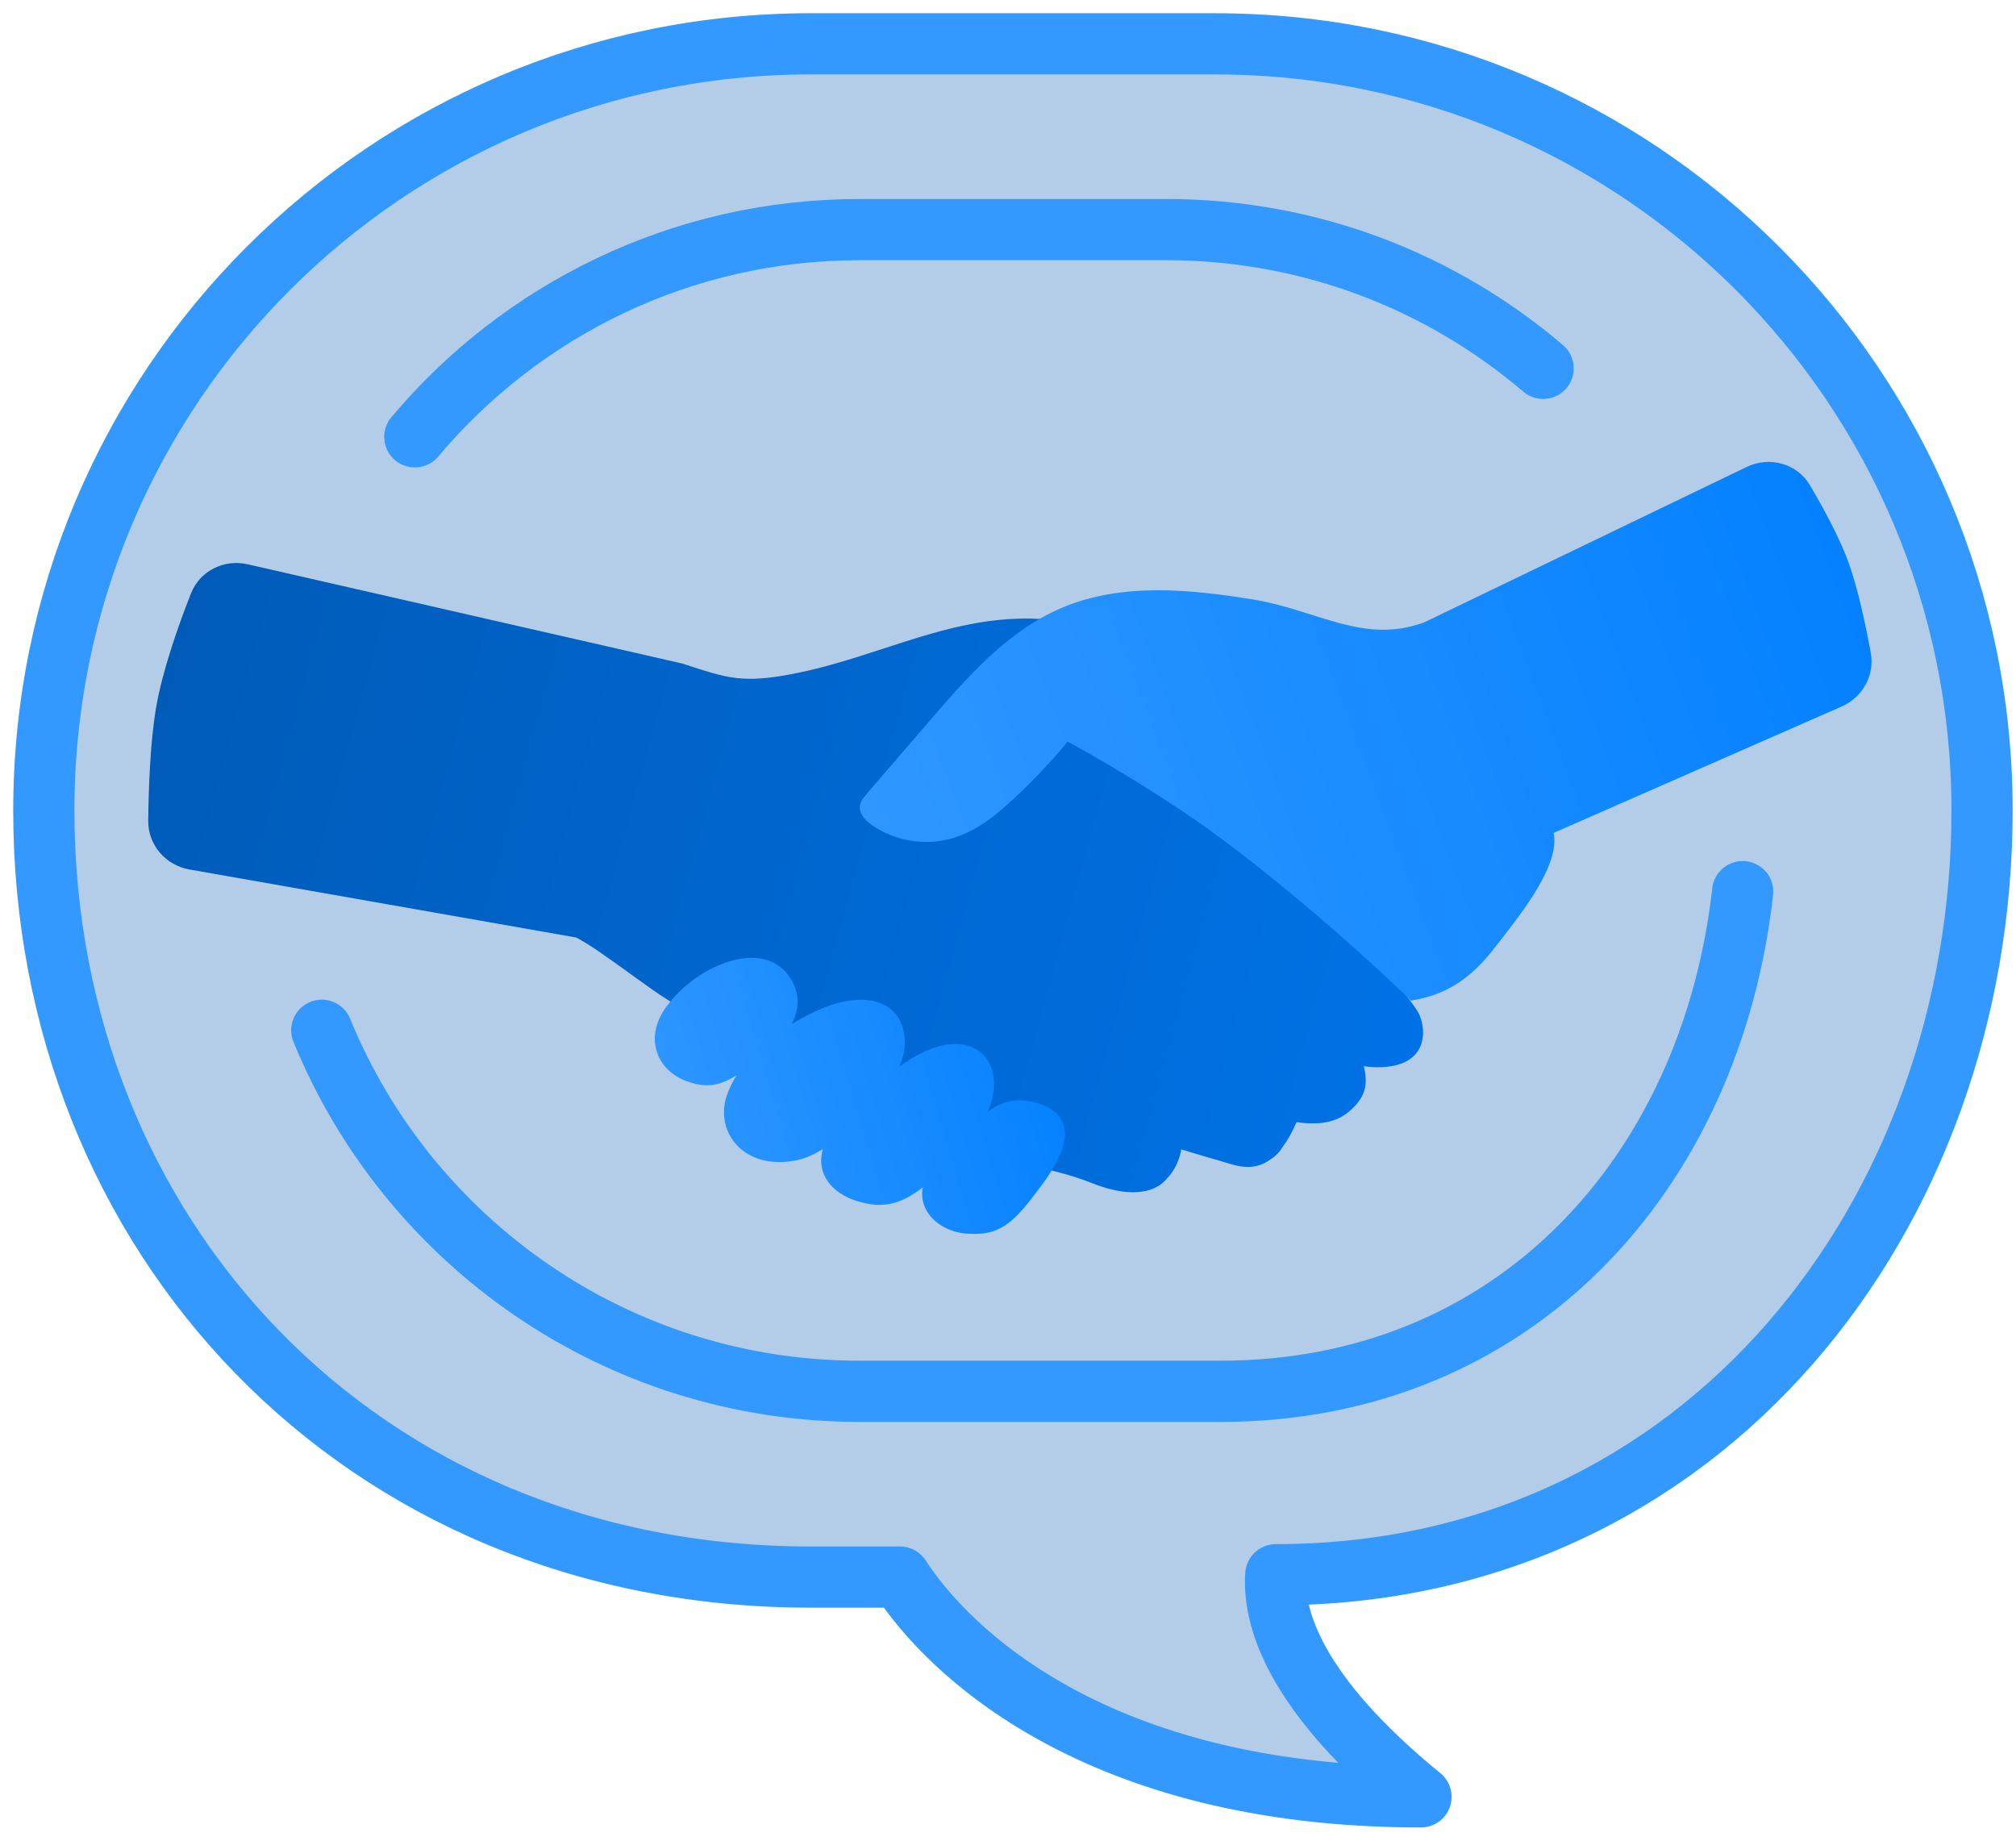
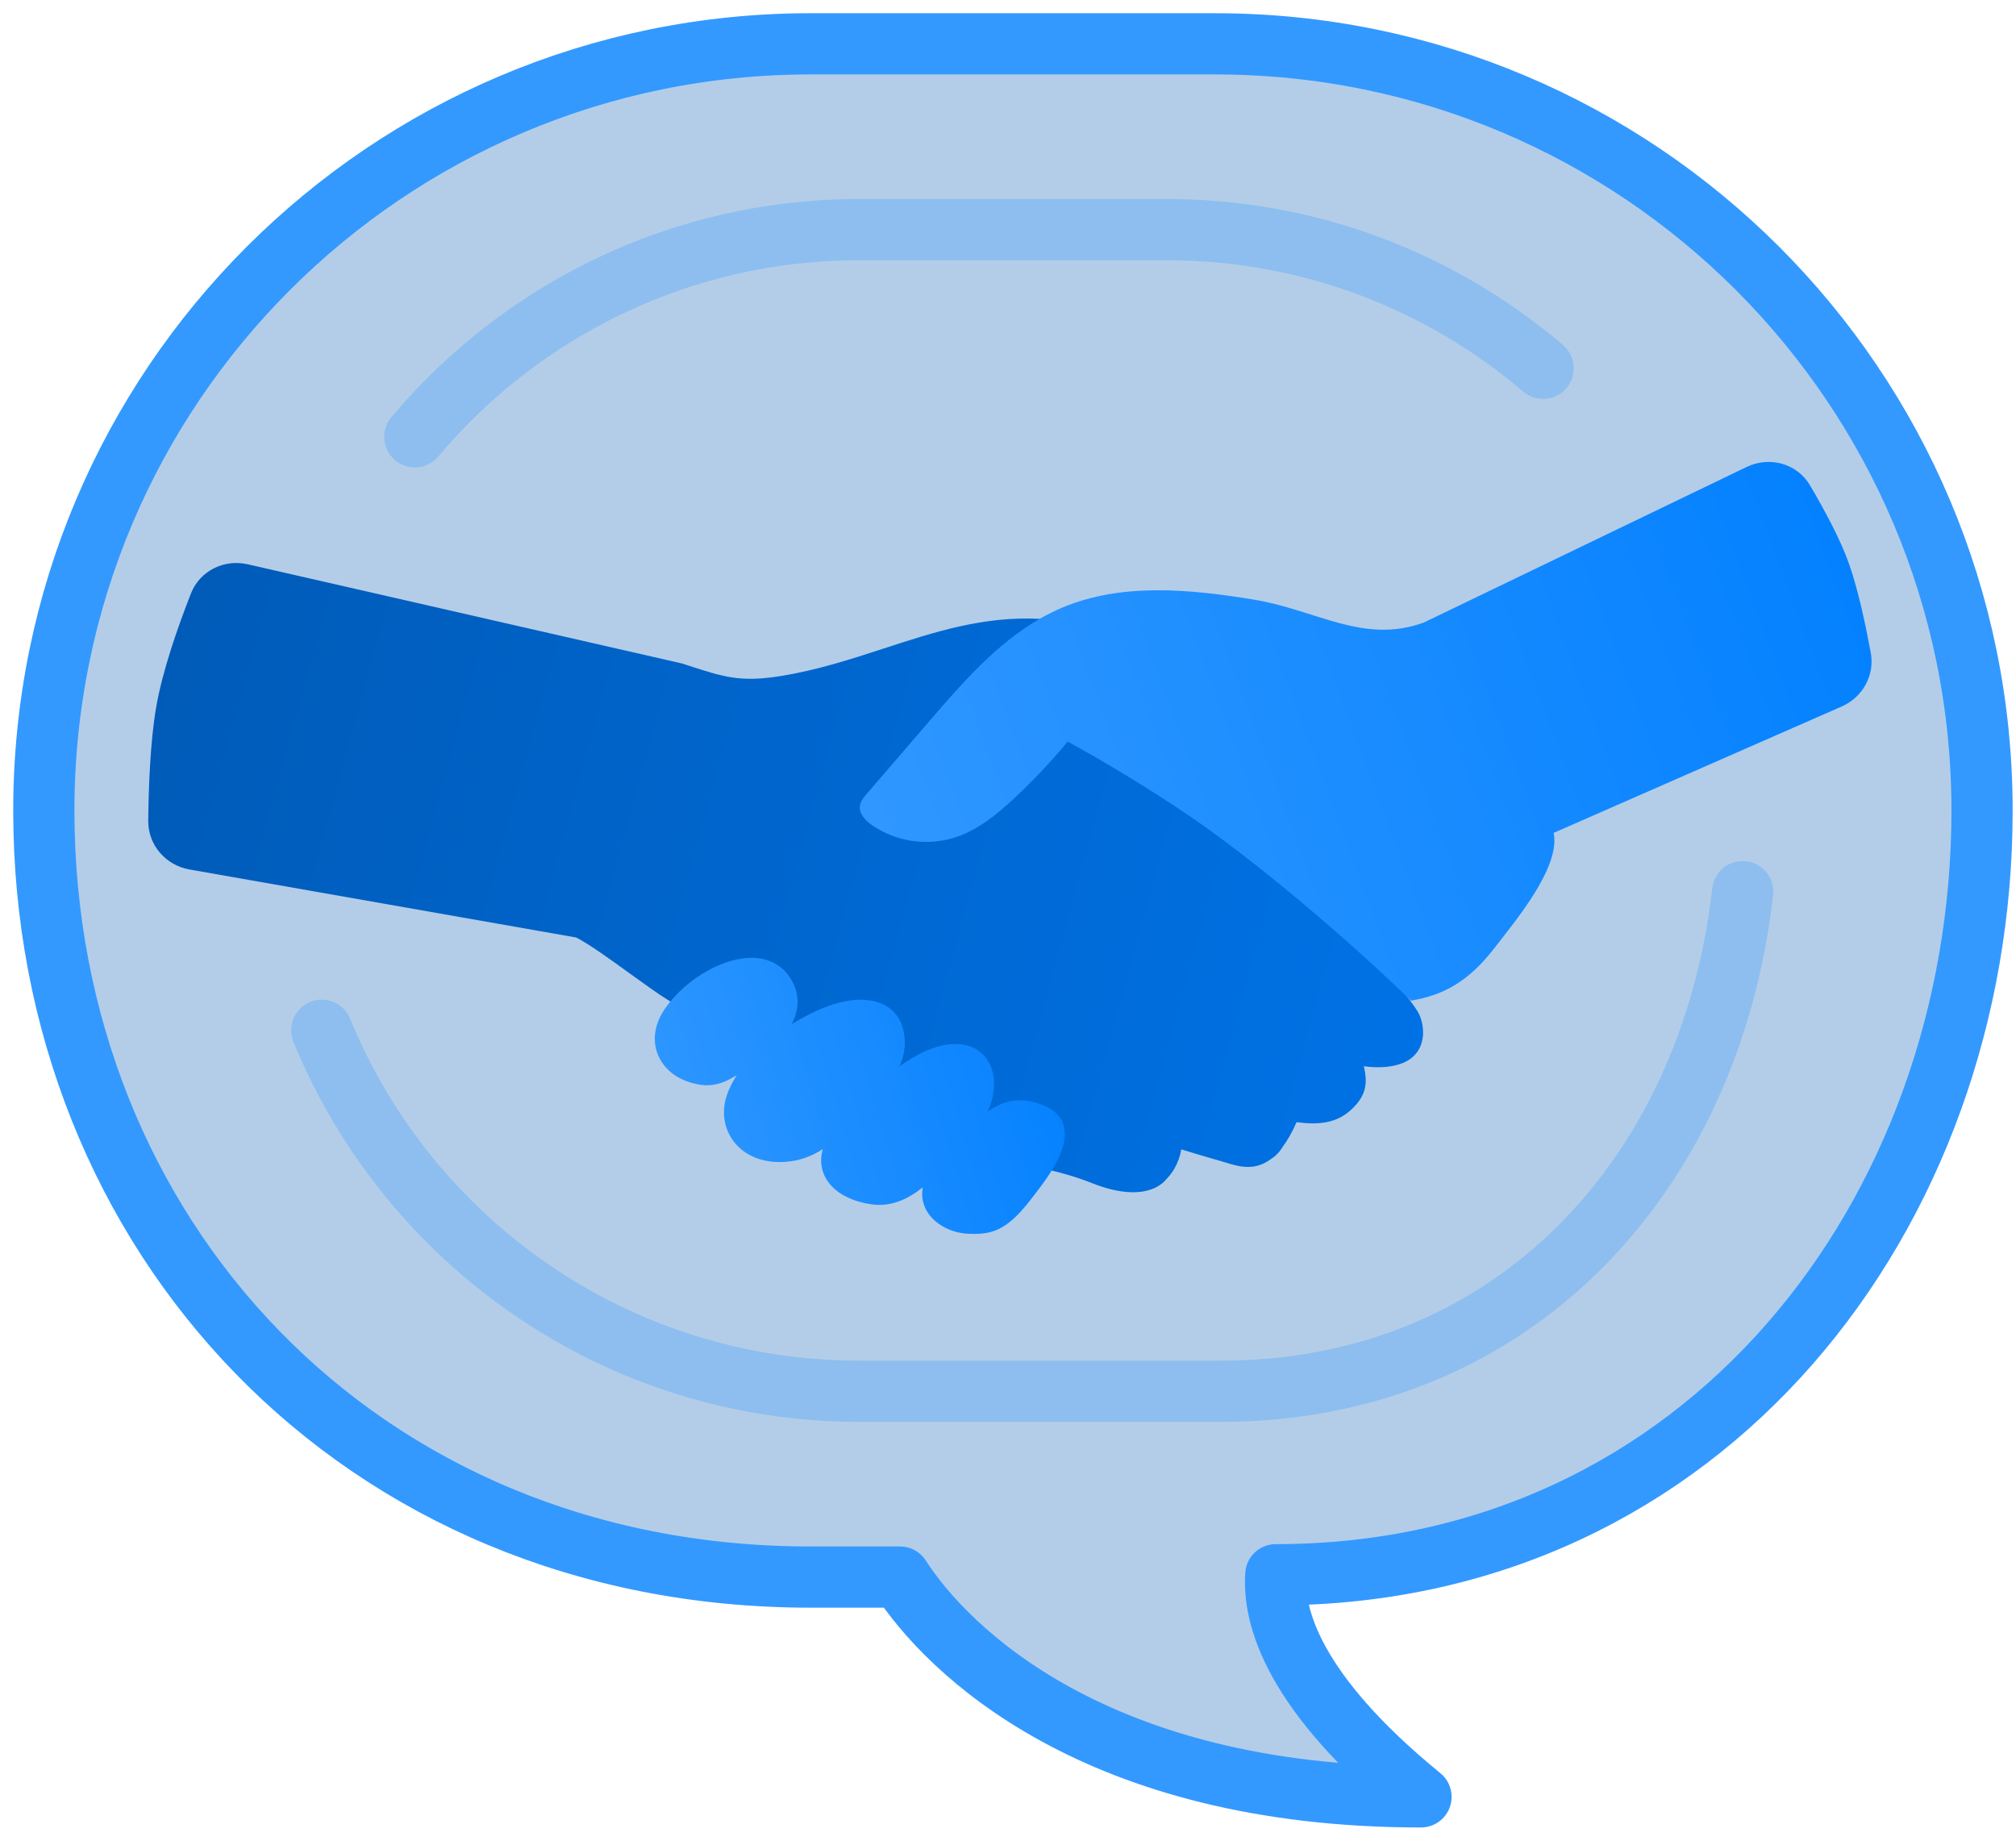
- <svg xmlns="http://www.w3.org/2000/svg" width="92" height="84" viewBox="0 0 92 84" fill="none">
-   <path d="M55.466 2H36.985C17.663 2 2 17.663 2 36.985C2 56.306 16.37 71.97 36.985 71.97H41.073C43.231 75.32 49.999 82 64.847 82C59.013 77.237 58.09 73.785 58.221 71.863C77.809 71.863 90.451 55.38 90.451 36.986C90.451 17.664 74.788 2.001 55.466 2.001V2Z" fill="#0059B3" fill-opacity="0.3" />
-   <path d="M14.684 47.016C18.638 56.681 28.135 63.492 39.225 63.492H55.701C69.083 63.492 78.076 53.575 79.527 40.69" stroke="#3399FF" stroke-width="2.793" stroke-linecap="round" stroke-linejoin="round" />
-   <path d="M18.931 19.935C23.793 14.153 31.079 10.478 39.225 10.478H53.228C59.789 10.478 65.792 12.862 70.42 16.81" stroke="#3399FF" stroke-width="2.793" stroke-linecap="round" stroke-linejoin="round" />
-   <path fill-rule="evenodd" clip-rule="evenodd" d="M61.625 50.672C61.654 50.648 61.683 50.621 61.711 50.593C62.354 49.978 62.417 49.425 62.239 48.654C62.239 48.654 64.786 49.115 64.94 47.233C64.942 47.212 64.942 47.19 64.939 47.168C64.95 46.871 64.885 46.565 64.766 46.292C64.534 45.763 62.447 43.306 62.237 43.102C58.967 39.703 54.661 37.002 54.661 37.002C55.856 36.949 56.931 36.639 58.129 36.294L58.196 36.275C59.66 35.854 61.045 34.947 61.729 33.586L48.95 28.664C48.95 28.664 48.361 28.288 47.446 28.242C44.884 28.109 42.64 28.841 40.342 29.59C38.824 30.085 37.282 30.587 35.609 30.854C33.786 31.144 33.033 30.899 31.364 30.356C31.288 30.331 31.211 30.306 31.132 30.28L11.3 25.751C10.222 25.505 9.12 26.051 8.715 27.081C8.147 28.523 7.41 30.6 7.12 32.312C6.857 33.862 6.781 35.949 6.764 37.446C6.751 38.554 7.555 39.487 8.646 39.679L26.295 42.783C26.91 43.099 27.878 43.8 28.78 44.453C29.432 44.924 30.05 45.371 30.477 45.632C31.658 46.351 32.812 47.115 33.966 47.879C35.799 49.093 37.631 50.305 39.568 51.339C41.305 52.267 43.23 52.576 45.163 52.886C46.745 53.141 48.332 53.396 49.829 53.991C51.192 54.533 52.167 54.496 52.778 54.171C52.962 54.074 53.113 53.95 53.231 53.808C53.827 53.198 53.905 52.452 53.905 52.452C53.905 52.452 55.018 52.791 55.658 52.97C55.739 52.993 55.823 53.019 55.911 53.046C56.499 53.229 57.231 53.457 57.973 52.912C58.204 52.769 58.394 52.576 58.524 52.353C58.742 52.064 58.958 51.689 59.169 51.209C60.445 51.391 61.126 51.115 61.625 50.672Z" fill="url(#paint0_linear_729_1601)" />
-   <path d="M68.214 43.245C69.186 41.98 71.218 39.573 70.901 38.009L84.044 32.242C85.001 31.822 85.561 30.816 85.372 29.789C85.146 28.56 84.801 26.929 84.383 25.738C83.988 24.612 83.234 23.224 82.601 22.15C82.011 21.149 80.753 20.805 79.707 21.31L64.98 28.408C62.209 29.417 60.099 27.833 57.188 27.358C54.277 26.884 51.187 26.585 48.471 27.731C48.117 27.88 47.776 28.052 47.446 28.242C45.48 29.371 43.92 31.156 42.425 32.892C41.469 34.004 40.512 35.115 39.555 36.226C39.419 36.384 39.278 36.554 39.246 36.76C39.186 37.129 39.493 37.45 39.8 37.662C40.871 38.403 42.288 38.621 43.532 38.233C44.603 37.901 45.499 37.167 46.316 36.401C47.172 35.599 47.976 34.745 48.724 33.843C50.424 34.774 52.188 35.84 53.936 37.002C57.222 39.189 61.737 43.073 64.388 45.664C65.925 45.412 67.063 44.741 68.214 43.245Z" fill="url(#paint1_linear_729_1601)" />
-   <path d="M48.541 51.372C48.416 50.931 48.076 50.605 47.53 50.404C46.526 50.032 45.773 50.234 45.073 50.726C45.424 49.973 45.467 49.128 45.14 48.507C44.807 47.874 44.138 47.566 43.305 47.659C42.573 47.741 41.8 48.126 41.044 48.665C41.306 48.093 41.361 47.512 41.204 46.929C41.081 46.476 40.812 46.118 40.421 45.895C39.862 45.575 39.087 45.537 38.181 45.786C37.651 45.932 36.9 46.261 36.132 46.737C36.484 46.05 36.489 45.371 36.128 44.738C35.769 44.106 35.18 43.751 34.427 43.714C33.089 43.645 31.347 44.623 30.378 45.984C29.916 46.632 29.77 47.341 29.968 47.979C30.159 48.595 30.653 49.09 31.324 49.337C31.676 49.466 31.98 49.526 32.263 49.526C32.731 49.526 33.142 49.36 33.619 49.069C33.433 49.36 33.278 49.665 33.17 49.981C32.908 50.743 33.042 51.553 33.527 52.148C33.995 52.72 34.726 53.031 35.578 53.031C35.734 53.031 35.893 53.02 36.056 52.999C36.484 52.944 36.959 52.813 37.549 52.441C37.44 52.815 37.448 53.193 37.581 53.545C37.862 54.283 38.658 54.798 39.764 54.959C39.888 54.977 40.009 54.986 40.127 54.986C40.856 54.986 41.51 54.663 42.11 54.186C42.045 54.551 42.109 54.844 42.185 55.038C42.463 55.753 43.272 56.261 44.198 56.303C44.287 56.306 44.373 56.309 44.457 56.309C45.395 56.309 46.035 56.029 47.014 54.773L47.062 54.71C47.771 53.801 48.842 52.428 48.541 51.373V51.372Z" fill="url(#paint2_linear_729_1601)" />
-   <path d="M55.466 2H36.985C17.663 2 2 17.663 2 36.985C2 56.306 16.37 71.97 36.985 71.97H41.073C43.231 75.32 49.999 82 64.847 82C59.013 77.237 58.09 73.785 58.221 71.863C77.809 71.863 90.451 55.38 90.451 36.986C90.451 17.664 74.788 2.001 55.466 2.001V2Z" stroke="#3399FF" stroke-width="2.793" stroke-linecap="round" stroke-linejoin="round" />
+ <svg xmlns="http://www.w3.org/2000/svg" width="92" height="84" fill="none">
+   <path fill="#0059B3" fill-opacity=".3" d="M55.466 2H36.985C17.663 2 2 17.663 2 36.985S16.37 71.97 36.985 71.97h4.088C43.23 75.32 49.999 82 64.847 82c-5.834-4.763-6.757-8.215-6.626-10.137 19.588 0 32.23-16.483 32.23-34.877 0-19.322-15.663-34.985-34.985-34.985V2Z" />
+   <path stroke="#39F" stroke-linecap="round" stroke-linejoin="round" stroke-opacity=".3" stroke-width="2.793" d="M14.684 47.016c3.954 9.665 13.451 16.476 24.541 16.476h16.476c13.382 0 22.375-9.917 23.826-22.802M18.93 19.935c4.863-5.782 12.15-9.457 20.295-9.457h14.003c6.56 0 12.564 2.384 17.192 6.332" />
+   <path fill="url(#a)" fill-rule="evenodd" d="M61.625 50.672c.029-.024.058-.051.086-.08.643-.614.706-1.167.528-1.938 0 0 2.547.461 2.701-1.421a.35.35 0 0 0 0-.065 2.026 2.026 0 0 0-.174-.876c-.232-.529-2.32-2.986-2.529-3.19-3.27-3.399-7.576-6.1-7.576-6.1 1.195-.053 2.27-.363 3.468-.708l.067-.019c1.464-.421 2.849-1.328 3.533-2.689L48.95 28.664s-.589-.376-1.504-.422c-2.562-.133-4.806.599-7.104 1.348-1.518.495-3.06.997-4.733 1.264-1.823.29-2.576.045-4.245-.498l-.232-.076L11.3 25.751c-1.078-.246-2.18.3-2.585 1.33-.568 1.442-1.305 3.52-1.595 5.23-.263 1.551-.339 3.638-.356 5.135-.013 1.108.791 2.041 1.882 2.233l17.649 3.104c.615.316 1.582 1.017 2.485 1.67.652.471 1.27.918 1.697 1.179 1.181.72 2.335 1.483 3.49 2.247 1.832 1.214 3.664 2.426 5.601 3.46 1.737.928 3.662 1.237 5.595 1.547 1.582.255 3.17.51 4.666 1.105 1.363.542 2.338.505 2.95.18.183-.097.334-.221.452-.363.596-.61.674-1.356.674-1.356s1.113.34 1.753.518c.081.023.165.05.253.076.588.183 1.32.41 2.062-.134.231-.143.42-.336.55-.56.22-.288.435-.663.646-1.143 1.276.182 1.957-.094 2.456-.537Z" clip-rule="evenodd" />
+   <path fill="url(#b)" d="M68.214 43.245c.972-1.265 3.004-3.672 2.688-5.236l13.142-5.767c.957-.42 1.517-1.426 1.328-2.453-.226-1.229-.57-2.86-.989-4.052-.395-1.125-1.149-2.513-1.782-3.587-.59-1-1.848-1.345-2.894-.84L64.98 28.408c-2.77 1.009-4.881-.575-7.792-1.05-2.91-.474-6.001-.773-8.717.373a9.357 9.357 0 0 0-1.025.51c-1.966 1.13-3.526 2.915-5.021 4.651l-2.87 3.334c-.136.158-.277.328-.31.534-.059.37.248.69.555.902a4.377 4.377 0 0 0 3.732.571c1.07-.332 1.967-1.066 2.784-1.832a27.941 27.941 0 0 0 2.408-2.558c1.7.931 3.464 1.997 5.212 3.16 3.286 2.186 7.801 6.07 10.452 8.661 1.537-.252 2.675-.923 3.826-2.419Z" />
+   <path fill="url(#c)" d="M48.541 51.372c-.125-.441-.465-.767-1.01-.968-1.005-.372-1.758-.17-2.458.322.351-.753.394-1.598.067-2.22-.333-.632-1.002-.94-1.835-.847-.732.082-1.505.467-2.26 1.006a2.501 2.501 0 0 0 .159-1.736 1.657 1.657 0 0 0-.783-1.034c-.559-.32-1.334-.358-2.24-.109-.53.146-1.281.475-2.05.951.353-.687.358-1.366-.003-2-.36-.63-.948-.986-1.701-1.023-1.338-.069-3.08.909-4.05 2.27-.461.648-.607 1.357-.409 1.995.19.616.685 1.11 1.356 1.358.352.129.656.19.939.19.468 0 .88-.167 1.356-.458-.186.29-.34.596-.449.912-.262.762-.128 1.572.357 2.167.468.572 1.199.883 2.05.883.157 0 .316-.01.479-.032.428-.055.903-.186 1.493-.558-.11.373-.101.752.032 1.104.28.738 1.077 1.253 2.183 1.414.124.017.245.027.363.027.729 0 1.383-.322 1.983-.8-.065.365-.001.658.075.852.278.715 1.087 1.223 2.013 1.265.09.004.175.006.26.006.937 0 1.577-.28 2.556-1.536l.048-.063c.71-.909 1.78-2.282 1.48-3.337v-.001Z" />
+   <path stroke="#39F" stroke-linecap="round" stroke-linejoin="round" stroke-width="2.793" d="M55.466 2H36.985C17.663 2 2 17.663 2 36.985S16.37 71.97 36.985 71.97h4.088C43.23 75.32 49.999 82 64.847 82c-5.834-4.763-6.757-8.215-6.626-10.137 19.588 0 32.23-16.483 32.23-34.877 0-19.322-15.663-34.985-34.985-34.985V2Z" />
  <defs>
-     <linearGradient id="paint0_linear_729_1601" x1="6.764" y1="32.244" x2="65.509" y2="48.363" gradientUnits="userSpaceOnUse">
+     <linearGradient id="a" x1="6.764" x2="65.509" y1="32.244" y2="48.363" gradientUnits="userSpaceOnUse">
      <stop stop-color="#005BB8" />
      <stop offset="1" stop-color="#0072E6" />
    </linearGradient>
-     <linearGradient id="paint1_linear_729_1601" x1="89.096" y1="26.027" x2="38.249" y2="44.957" gradientUnits="userSpaceOnUse">
+     <linearGradient id="b" x1="89.096" x2="38.249" y1="26.027" y2="44.957" gradientUnits="userSpaceOnUse">
      <stop stop-color="#007FFF" />
-       <stop offset="1" stop-color="#3399FF" />
+       <stop offset="1" stop-color="#39F" />
    </linearGradient>
-     <linearGradient id="paint2_linear_729_1601" x1="49.977" y1="46.505" x2="28.576" y2="52.937" gradientUnits="userSpaceOnUse">
+     <linearGradient id="c" x1="49.977" x2="28.576" y1="46.505" y2="52.937" gradientUnits="userSpaceOnUse">
      <stop stop-color="#007FFF" />
-       <stop offset="1" stop-color="#3399FF" />
+       <stop offset="1" stop-color="#39F" />
    </linearGradient>
  </defs>
</svg>
